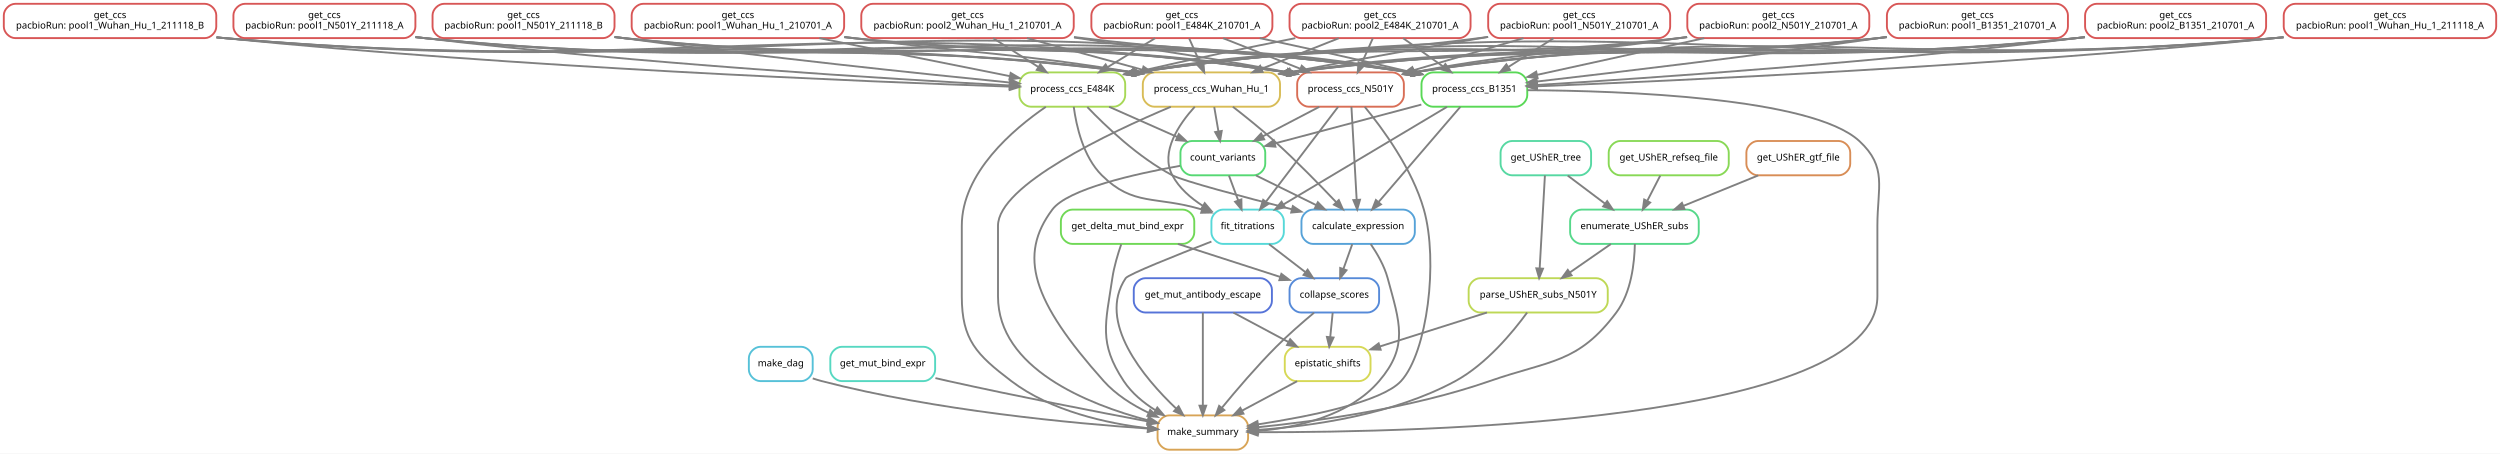
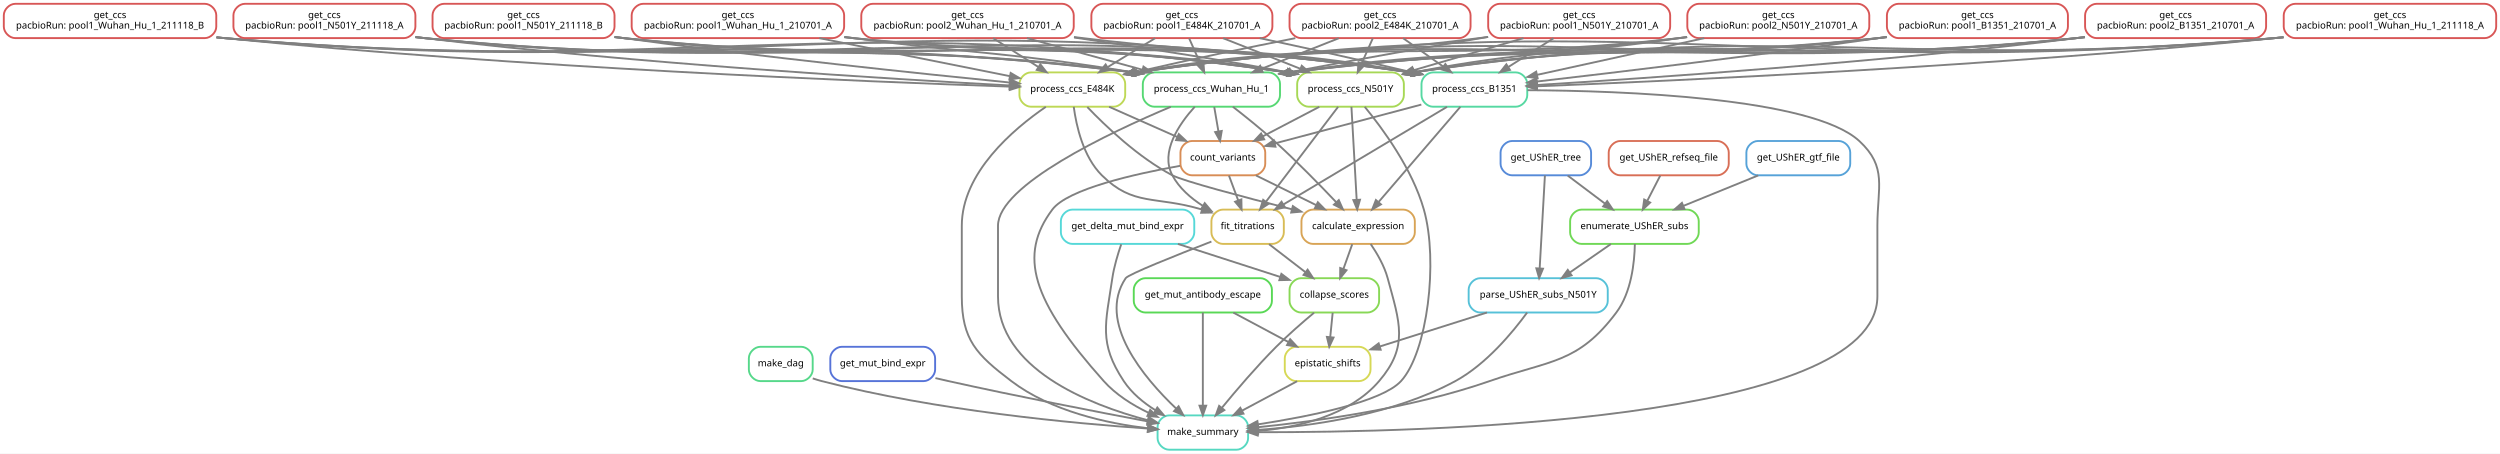
<svg xmlns="http://www.w3.org/2000/svg" width="2624pt" height="476pt" viewBox="0.00 0.00 2624.00 476.00">
  <g id="graph0" class="graph" transform="scale(1 1) rotate(0) translate(4 472)">
    <polygon fill="white" stroke="transparent" points="-4,4 -4,-472 2620,-472 2620,4 -4,4" />
    <g id="node1" class="node">
-       <path fill="none" stroke="#d8a456" stroke-width="2" d="M1294,-36C1294,-36 1223,-36 1223,-36 1217,-36 1211,-30 1211,-24 1211,-24 1211,-12 1211,-12 1211,-6 1217,0 1223,0 1223,0 1294,0 1294,0 1300,0 1306,-6 1306,-12 1306,-12 1306,-24 1306,-24 1306,-30 1300,-36 1294,-36" />
+       <path fill="none" stroke="#56d8c1" stroke-width="2" d="M1294,-36C1294,-36 1223,-36 1223,-36 1217,-36 1211,-30 1211,-24 1211,-24 1211,-12 1211,-12 1211,-6 1217,0 1223,0 1223,0 1294,0 1294,0 1300,0 1306,-6 1306,-12 1306,-12 1306,-24 1306,-24 1306,-30 1300,-36 1294,-36" />
      <text text-anchor="middle" x="1258.5" y="-15.5" font-family="sans" font-size="10.00">make_summary</text>
    </g>
    <g id="node2" class="node">
-       <path fill="none" stroke="#56c1d8" stroke-width="2" d="M837,-108C837,-108 794,-108 794,-108 788,-108 782,-102 782,-96 782,-96 782,-84 782,-84 782,-78 788,-72 794,-72 794,-72 837,-72 837,-72 843,-72 849,-78 849,-84 849,-84 849,-96 849,-96 849,-102 843,-108 837,-108" />
+       <path fill="none" stroke="#56d88a" stroke-width="2" d="M837,-108C837,-108 794,-108 794,-108 788,-108 782,-102 782,-96 782,-96 782,-84 782,-84 782,-78 788,-72 794,-72 794,-72 837,-72 837,-72 843,-72 849,-78 849,-84 849,-84 849,-96 849,-96 849,-102 843,-108 837,-108" />
      <text text-anchor="middle" x="815.5" y="-87.5" font-family="sans" font-size="10.00">make_dag</text>
    </g>
    <g id="edge1" class="edge">
      <path fill="none" stroke="grey" stroke-width="2" d="M849.04,-74.84C852.21,-73.78 855.39,-72.81 858.5,-72 977.89,-40.99 1122.3,-27.56 1200.81,-22.2" />
      <polygon fill="grey" stroke="grey" stroke-width="2" points="1201.23,-25.68 1210.98,-21.53 1200.77,-18.7 1201.23,-25.68" />
    </g>
    <g id="node3" class="node">
-       <path fill="none" stroke="#56d8c1" stroke-width="2" d="M965.5,-108C965.5,-108 879.5,-108 879.5,-108 873.5,-108 867.5,-102 867.5,-96 867.5,-96 867.5,-84 867.5,-84 867.5,-78 873.5,-72 879.5,-72 879.5,-72 965.5,-72 965.5,-72 971.5,-72 977.5,-78 977.5,-84 977.5,-84 977.5,-96 977.5,-96 977.5,-102 971.5,-108 965.5,-108" />
+       <path fill="none" stroke="#5673d8" stroke-width="2" d="M965.5,-108C965.5,-108 879.5,-108 879.5,-108 873.5,-108 867.5,-102 867.5,-96 867.5,-96 867.5,-84 867.5,-84 867.5,-78 873.5,-72 879.5,-72 879.5,-72 965.5,-72 965.5,-72 971.5,-72 977.5,-78 977.5,-84 977.5,-84 977.5,-96 977.5,-96 977.5,-102 971.5,-108 965.5,-108" />
      <text text-anchor="middle" x="922.5" y="-87.5" font-family="sans" font-size="10.00">get_mut_bind_expr</text>
    </g>
    <g id="edge2" class="edge">
      <path fill="none" stroke="grey" stroke-width="2" d="M977.81,-75.14C982.43,-74.05 987.04,-72.99 991.5,-72 1063.23,-56.05 1146.31,-39.93 1200.51,-29.72" />
      <polygon fill="grey" stroke="grey" stroke-width="2" points="1201.43,-33.11 1210.61,-27.82 1200.14,-26.23 1201.43,-33.11" />
    </g>
    <g id="node4" class="node">
-       <path fill="none" stroke="#70d856" stroke-width="2" d="M1237.5,-252C1237.5,-252 1121.5,-252 1121.5,-252 1115.5,-252 1109.5,-246 1109.5,-240 1109.5,-240 1109.5,-228 1109.5,-228 1109.5,-222 1115.5,-216 1121.5,-216 1121.5,-216 1237.5,-216 1237.5,-216 1243.5,-216 1249.5,-222 1249.5,-228 1249.5,-228 1249.5,-240 1249.5,-240 1249.5,-246 1243.5,-252 1237.5,-252" />
+       <path fill="none" stroke="#56d8d8" stroke-width="2" d="M1237.5,-252C1237.5,-252 1121.5,-252 1121.5,-252 1115.5,-252 1109.5,-246 1109.5,-240 1109.5,-240 1109.5,-228 1109.5,-228 1109.5,-222 1115.5,-216 1121.5,-216 1121.5,-216 1237.5,-216 1237.5,-216 1243.5,-216 1249.5,-222 1249.5,-228 1249.5,-228 1249.5,-240 1249.5,-240 1249.5,-246 1243.5,-252 1237.5,-252" />
      <text text-anchor="middle" x="1179.5" y="-231.5" font-family="sans" font-size="10.00">get_delta_mut_bind_expr</text>
    </g>
    <g id="edge3" class="edge">
      <path fill="none" stroke="grey" stroke-width="2" d="M1172.85,-215.63C1169.3,-205.42 1165.3,-192.17 1163.5,-180 1156.45,-132.22 1148.88,-112.3 1175.5,-72 1183.77,-59.48 1196.12,-49.32 1208.79,-41.37" />
      <polygon fill="grey" stroke="grey" stroke-width="2" points="1210.71,-44.3 1217.56,-36.21 1207.16,-38.26 1210.71,-44.3" />
    </g>
    <g id="node25" class="node">
-       <path fill="none" stroke="#568ad8" stroke-width="2" d="M1431.5,-180C1431.5,-180 1361.5,-180 1361.5,-180 1355.5,-180 1349.5,-174 1349.5,-168 1349.5,-168 1349.5,-156 1349.5,-156 1349.5,-150 1355.5,-144 1361.5,-144 1361.5,-144 1431.5,-144 1431.5,-144 1437.5,-144 1443.5,-150 1443.5,-156 1443.5,-156 1443.5,-168 1443.5,-168 1443.5,-174 1437.5,-180 1431.5,-180" />
+       <path fill="none" stroke="#88d856" stroke-width="2" d="M1431.5,-180C1431.5,-180 1361.5,-180 1361.5,-180 1355.5,-180 1349.5,-174 1349.5,-168 1349.5,-168 1349.5,-156 1349.5,-156 1349.5,-150 1355.5,-144 1361.5,-144 1361.5,-144 1431.5,-144 1431.5,-144 1437.5,-144 1443.5,-150 1443.5,-156 1443.5,-156 1443.5,-168 1443.5,-168 1443.5,-174 1437.5,-180 1431.5,-180" />
      <text text-anchor="middle" x="1396.5" y="-159.5" font-family="sans" font-size="10.00">collapse_scores</text>
    </g>
    <g id="edge80" class="edge">
      <path fill="none" stroke="grey" stroke-width="2" d="M1232.31,-215.97C1264.85,-205.47 1306.56,-192.01 1339.8,-181.29" />
      <polygon fill="grey" stroke="grey" stroke-width="2" points="1340.94,-184.6 1349.38,-178.2 1338.79,-177.94 1340.94,-184.6" />
    </g>
    <g id="node5" class="node">
-       <path fill="none" stroke="#5673d8" stroke-width="2" d="M1319,-180C1319,-180 1198,-180 1198,-180 1192,-180 1186,-174 1186,-168 1186,-168 1186,-156 1186,-156 1186,-150 1192,-144 1198,-144 1198,-144 1319,-144 1319,-144 1325,-144 1331,-150 1331,-156 1331,-156 1331,-168 1331,-168 1331,-174 1325,-180 1319,-180" />
+       <path fill="none" stroke="#59d856" stroke-width="2" d="M1319,-180C1319,-180 1198,-180 1198,-180 1192,-180 1186,-174 1186,-168 1186,-168 1186,-156 1186,-156 1186,-150 1192,-144 1198,-144 1198,-144 1319,-144 1319,-144 1325,-144 1331,-150 1331,-156 1331,-156 1331,-168 1331,-168 1331,-174 1325,-180 1319,-180" />
      <text text-anchor="middle" x="1258.5" y="-159.5" font-family="sans" font-size="10.00">get_mut_antibody_escape</text>
    </g>
    <g id="edge4" class="edge">
      <path fill="none" stroke="grey" stroke-width="2" d="M1258.5,-143.87C1258.5,-119.67 1258.5,-75.21 1258.5,-46.39" />
      <polygon fill="grey" stroke="grey" stroke-width="2" points="1262,-46.19 1258.5,-36.19 1255,-46.19 1262,-46.19" />
    </g>
    <g id="node31" class="node">
      <path fill="none" stroke="#d6d856" stroke-width="2" d="M1422.5,-108C1422.5,-108 1356.5,-108 1356.5,-108 1350.5,-108 1344.5,-102 1344.5,-96 1344.5,-96 1344.5,-84 1344.5,-84 1344.5,-78 1350.5,-72 1356.5,-72 1356.5,-72 1422.5,-72 1422.5,-72 1428.5,-72 1434.5,-78 1434.5,-84 1434.5,-84 1434.5,-96 1434.5,-96 1434.5,-102 1428.5,-108 1422.5,-108" />
      <text text-anchor="middle" x="1389.5" y="-87.5" font-family="sans" font-size="10.00">epistatic_shifts</text>
    </g>
    <g id="edge87" class="edge">
      <path fill="none" stroke="grey" stroke-width="2" d="M1290.55,-143.88C1307.99,-134.55 1329.77,-122.92 1348.44,-112.94" />
      <polygon fill="grey" stroke="grey" stroke-width="2" points="1350.16,-115.99 1357.33,-108.19 1346.86,-109.82 1350.16,-115.99" />
    </g>
    <g id="node6" class="node">
-       <path fill="none" stroke="#d8bc56" stroke-width="2" d="M1327.5,-396C1327.5,-396 1207.5,-396 1207.5,-396 1201.5,-396 1195.5,-390 1195.5,-384 1195.5,-384 1195.5,-372 1195.5,-372 1195.5,-366 1201.5,-360 1207.5,-360 1207.5,-360 1327.5,-360 1327.5,-360 1333.5,-360 1339.5,-366 1339.5,-372 1339.5,-372 1339.5,-384 1339.5,-384 1339.5,-390 1333.5,-396 1327.5,-396" />
+       <path fill="none" stroke="#56d873" stroke-width="2" d="M1327.5,-396C1327.5,-396 1207.5,-396 1207.5,-396 1201.5,-396 1195.5,-390 1195.5,-384 1195.5,-384 1195.5,-372 1195.5,-372 1195.5,-366 1201.5,-360 1207.5,-360 1207.5,-360 1327.5,-360 1327.5,-360 1333.5,-360 1339.5,-366 1339.5,-372 1339.5,-372 1339.5,-384 1339.5,-384 1339.5,-390 1333.5,-396 1327.5,-396" />
      <text text-anchor="middle" x="1267.5" y="-375.5" font-family="sans" font-size="10.00">process_ccs_Wuhan_Hu_1</text>
    </g>
    <g id="edge5" class="edge">
      <path fill="none" stroke="grey" stroke-width="2" d="M1224.84,-359.9C1159.85,-332.48 1043.5,-277.48 1043.5,-235 1043.5,-235 1043.5,-235 1043.5,-161 1043.5,-85.42 1137.16,-47.75 1200.84,-30.87" />
      <polygon fill="grey" stroke="grey" stroke-width="2" points="1201.96,-34.2 1210.78,-28.34 1200.23,-27.42 1201.96,-34.2" />
    </g>
    <g id="node22" class="node">
-       <path fill="none" stroke="#56d873" stroke-width="2" d="M1312,-324C1312,-324 1247,-324 1247,-324 1241,-324 1235,-318 1235,-312 1235,-312 1235,-300 1235,-300 1235,-294 1241,-288 1247,-288 1247,-288 1312,-288 1312,-288 1318,-288 1324,-294 1324,-300 1324,-300 1324,-312 1324,-312 1324,-318 1318,-324 1312,-324" />
+       <path fill="none" stroke="#d88d56" stroke-width="2" d="M1312,-324C1312,-324 1247,-324 1247,-324 1241,-324 1235,-318 1235,-312 1235,-312 1235,-300 1235,-300 1235,-294 1241,-288 1247,-288 1247,-288 1312,-288 1312,-288 1318,-288 1324,-294 1324,-300 1324,-300 1324,-312 1324,-312 1324,-318 1318,-324 1312,-324" />
      <text text-anchor="middle" x="1279.5" y="-303.5" font-family="sans" font-size="10.00">count_variants</text>
    </g>
    <g id="edge64" class="edge">
      <path fill="none" stroke="grey" stroke-width="2" d="M1270.47,-359.7C1271.79,-351.98 1273.38,-342.71 1274.85,-334.11" />
      <polygon fill="grey" stroke="grey" stroke-width="2" points="1278.33,-334.55 1276.57,-324.1 1271.43,-333.37 1278.33,-334.55" />
    </g>
    <g id="node23" class="node">
-       <path fill="none" stroke="#56d8d8" stroke-width="2" d="M1331.5,-252C1331.5,-252 1279.5,-252 1279.5,-252 1273.5,-252 1267.5,-246 1267.5,-240 1267.5,-240 1267.5,-228 1267.5,-228 1267.5,-222 1273.5,-216 1279.5,-216 1279.5,-216 1331.5,-216 1331.5,-216 1337.5,-216 1343.5,-222 1343.5,-228 1343.5,-228 1343.5,-240 1343.5,-240 1343.5,-246 1337.5,-252 1331.5,-252" />
+       <path fill="none" stroke="#d8bc56" stroke-width="2" d="M1331.5,-252C1331.5,-252 1279.5,-252 1279.5,-252 1273.5,-252 1267.5,-246 1267.5,-240 1267.5,-240 1267.5,-228 1267.5,-228 1267.5,-222 1273.5,-216 1279.5,-216 1279.5,-216 1331.5,-216 1331.5,-216 1337.5,-216 1343.5,-222 1343.5,-228 1343.5,-228 1343.5,-240 1343.5,-240 1343.5,-246 1337.5,-252 1331.5,-252" />
      <text text-anchor="middle" x="1305.5" y="-231.5" font-family="sans" font-size="10.00">fit_titrations</text>
    </g>
    <g id="edge68" class="edge">
      <path fill="none" stroke="grey" stroke-width="2" d="M1250.03,-359.98C1233.64,-341.86 1213.45,-312.47 1226.5,-288 1233.64,-274.62 1245.81,-264.02 1258.5,-255.93" />
      <polygon fill="grey" stroke="grey" stroke-width="2" points="1260.48,-258.82 1267.31,-250.72 1256.92,-252.8 1260.48,-258.82" />
    </g>
    <g id="node24" class="node">
-       <path fill="none" stroke="#56a2d8" stroke-width="2" d="M1469,-252C1469,-252 1374,-252 1374,-252 1368,-252 1362,-246 1362,-240 1362,-240 1362,-228 1362,-228 1362,-222 1368,-216 1374,-216 1374,-216 1469,-216 1469,-216 1475,-216 1481,-222 1481,-228 1481,-228 1481,-240 1481,-240 1481,-246 1475,-252 1469,-252" />
+       <path fill="none" stroke="#d8a456" stroke-width="2" d="M1469,-252C1469,-252 1374,-252 1374,-252 1368,-252 1362,-246 1362,-240 1362,-240 1362,-228 1362,-228 1362,-222 1368,-216 1374,-216 1374,-216 1469,-216 1469,-216 1475,-216 1481,-222 1481,-228 1481,-228 1481,-240 1481,-240 1481,-246 1475,-252 1469,-252" />
      <text text-anchor="middle" x="1421.5" y="-231.5" font-family="sans" font-size="10.00">calculate_expression</text>
    </g>
    <g id="edge73" class="edge">
      <path fill="none" stroke="grey" stroke-width="2" d="M1290.02,-359.95C1303.03,-349.85 1319.53,-336.6 1333.5,-324 1356.51,-303.24 1381.2,-277.99 1398.55,-259.69" />
      <polygon fill="grey" stroke="grey" stroke-width="2" points="1401.2,-261.99 1405.51,-252.31 1396.1,-257.19 1401.2,-261.99" />
    </g>
    <g id="node7" class="node">
      <path fill="none" stroke="#d85656" stroke-width="2" d="M870,-468C870,-468 671,-468 671,-468 665,-468 659,-462 659,-456 659,-456 659,-444 659,-444 659,-438 665,-432 671,-432 671,-432 870,-432 870,-432 876,-432 882,-438 882,-444 882,-444 882,-456 882,-456 882,-462 876,-468 870,-468" />
      <text text-anchor="middle" x="770.5" y="-453" font-family="sans" font-size="10.00">get_ccs</text>
      <text text-anchor="middle" x="770.5" y="-442" font-family="sans" font-size="10.00">pacbioRun: pool1_Wuhan_Hu_1_210701_A</text>
    </g>
    <g id="edge16" class="edge">
      <path fill="none" stroke="grey" stroke-width="2" d="M882.24,-433.23C885.36,-432.81 888.45,-432.4 891.5,-432 1019.26,-415.23 1054.49,-417.46 1185.14,-396.15" />
      <polygon fill="grey" stroke="grey" stroke-width="2" points="1185.84,-399.59 1195.13,-394.51 1184.7,-392.68 1185.84,-399.59" />
    </g>
    <g id="node19" class="node">
-       <path fill="none" stroke="#a7d856" stroke-width="2" d="M1165,-396C1165,-396 1078,-396 1078,-396 1072,-396 1066,-390 1066,-384 1066,-384 1066,-372 1066,-372 1066,-366 1072,-360 1078,-360 1078,-360 1165,-360 1165,-360 1171,-360 1177,-366 1177,-372 1177,-372 1177,-384 1177,-384 1177,-390 1171,-396 1165,-396" />
+       <path fill="none" stroke="#bed856" stroke-width="2" d="M1165,-396C1165,-396 1078,-396 1078,-396 1072,-396 1066,-390 1066,-384 1066,-384 1066,-372 1066,-372 1066,-366 1072,-360 1078,-360 1078,-360 1165,-360 1165,-360 1171,-360 1177,-366 1177,-372 1177,-372 1177,-384 1177,-384 1177,-390 1171,-396 1165,-396" />
      <text text-anchor="middle" x="1121.5" y="-375.5" font-family="sans" font-size="10.00">process_ccs_E484K</text>
    </g>
    <g id="edge28" class="edge">
      <path fill="none" stroke="grey" stroke-width="2" d="M855.92,-431.97C917.56,-419.67 999.54,-403.32 1056.03,-392.06" />
      <polygon fill="grey" stroke="grey" stroke-width="2" points="1056.8,-395.47 1065.92,-390.08 1055.43,-388.61 1056.8,-395.47" />
    </g>
    <g id="node20" class="node">
-       <path fill="none" stroke="#d86e56" stroke-width="2" d="M1457.5,-396C1457.5,-396 1369.5,-396 1369.5,-396 1363.5,-396 1357.5,-390 1357.5,-384 1357.5,-384 1357.5,-372 1357.5,-372 1357.5,-366 1363.5,-360 1369.5,-360 1369.5,-360 1457.5,-360 1457.5,-360 1463.5,-360 1469.5,-366 1469.5,-372 1469.5,-372 1469.5,-384 1469.5,-384 1469.5,-390 1463.5,-396 1457.5,-396" />
+       <path fill="none" stroke="#a7d856" stroke-width="2" d="M1457.5,-396C1457.5,-396 1369.5,-396 1369.5,-396 1363.5,-396 1357.5,-390 1357.5,-384 1357.5,-384 1357.5,-372 1357.5,-372 1357.5,-366 1363.5,-360 1369.5,-360 1369.5,-360 1457.5,-360 1457.5,-360 1463.5,-360 1469.5,-366 1469.5,-372 1469.5,-372 1469.5,-384 1469.5,-384 1469.5,-390 1463.5,-396 1457.5,-396" />
      <text text-anchor="middle" x="1413.5" y="-375.5" font-family="sans" font-size="10.00">process_ccs_N501Y</text>
    </g>
    <g id="edge40" class="edge">
      <path fill="none" stroke="grey" stroke-width="2" d="M882.22,-433.05C885.34,-432.69 888.44,-432.33 891.5,-432 1090.77,-410.17 1145.84,-429.27 1347.25,-396.04" />
      <polygon fill="grey" stroke="grey" stroke-width="2" points="1347.98,-399.46 1357.26,-394.36 1346.82,-392.56 1347.98,-399.46" />
    </g>
    <g id="node21" class="node">
-       <path fill="none" stroke="#59d856" stroke-width="2" d="M1587,-396C1587,-396 1500,-396 1500,-396 1494,-396 1488,-390 1488,-384 1488,-384 1488,-372 1488,-372 1488,-366 1494,-360 1500,-360 1500,-360 1587,-360 1587,-360 1593,-360 1599,-366 1599,-372 1599,-372 1599,-384 1599,-384 1599,-390 1593,-396 1587,-396" />
+       <path fill="none" stroke="#56d8a2" stroke-width="2" d="M1587,-396C1587,-396 1500,-396 1500,-396 1494,-396 1488,-390 1488,-384 1488,-384 1488,-372 1488,-372 1488,-366 1494,-360 1500,-360 1500,-360 1587,-360 1587,-360 1593,-360 1599,-366 1599,-372 1599,-372 1599,-384 1599,-384 1599,-390 1593,-396 1587,-396" />
      <text text-anchor="middle" x="1543.5" y="-375.5" font-family="sans" font-size="10.00">process_ccs_B1351</text>
    </g>
    <g id="edge52" class="edge">
      <path fill="none" stroke="grey" stroke-width="2" d="M882.21,-432.98C885.34,-432.64 888.44,-432.31 891.5,-432 1148.26,-406.13 1218.62,-436.47 1477.89,-395.88" />
      <polygon fill="grey" stroke="grey" stroke-width="2" points="1478.65,-399.3 1487.98,-394.28 1477.56,-392.39 1478.65,-399.3" />
    </g>
    <g id="node8" class="node">
      <path fill="none" stroke="#d85656" stroke-width="2" d="M1111,-468C1111,-468 912,-468 912,-468 906,-468 900,-462 900,-456 900,-456 900,-444 900,-444 900,-438 906,-432 912,-432 912,-432 1111,-432 1111,-432 1117,-432 1123,-438 1123,-444 1123,-444 1123,-456 1123,-456 1123,-462 1117,-468 1111,-468" />
      <text text-anchor="middle" x="1011.5" y="-453" font-family="sans" font-size="10.00">get_ccs</text>
      <text text-anchor="middle" x="1011.5" y="-442" font-family="sans" font-size="10.00">pacbioRun: pool2_Wuhan_Hu_1_210701_A</text>
    </g>
    <g id="edge17" class="edge">
      <path fill="none" stroke="grey" stroke-width="2" d="M1073.8,-431.97C1110.34,-421.97 1156.69,-409.3 1194.89,-398.85" />
      <polygon fill="grey" stroke="grey" stroke-width="2" points="1196.2,-402.12 1204.92,-396.11 1194.35,-395.37 1196.2,-402.12" />
    </g>
    <g id="edge29" class="edge">
      <path fill="none" stroke="grey" stroke-width="2" d="M1038.41,-431.88C1052.66,-422.81 1070.35,-411.55 1085.74,-401.76" />
      <polygon fill="grey" stroke="grey" stroke-width="2" points="1087.93,-404.51 1094.49,-396.19 1084.17,-398.61 1087.93,-404.51" />
    </g>
    <g id="edge41" class="edge">
      <path fill="none" stroke="grey" stroke-width="2" d="M1123.34,-432.64C1199.23,-421.32 1293.84,-406.72 1347.12,-396.15" />
      <polygon fill="grey" stroke="grey" stroke-width="2" points="1348.11,-399.52 1357.21,-394.09 1346.71,-392.66 1348.11,-399.52" />
    </g>
    <g id="edge53" class="edge">
      <path fill="none" stroke="grey" stroke-width="2" d="M1123.23,-433.15C1126.35,-432.76 1129.45,-432.37 1132.5,-432 1282.67,-413.64 1324.59,-423.21 1477.71,-395.97" />
      <polygon fill="grey" stroke="grey" stroke-width="2" points="1478.73,-399.34 1487.96,-394.12 1477.49,-392.45 1478.73,-399.34" />
    </g>
    <g id="node9" class="node">
      <path fill="none" stroke="#d85656" stroke-width="2" d="M1319.5,-468C1319.5,-468 1153.5,-468 1153.5,-468 1147.5,-468 1141.5,-462 1141.5,-456 1141.5,-456 1141.5,-444 1141.5,-444 1141.5,-438 1147.5,-432 1153.5,-432 1153.5,-432 1319.5,-432 1319.5,-432 1325.5,-432 1331.5,-438 1331.5,-444 1331.5,-444 1331.5,-456 1331.5,-456 1331.5,-462 1325.5,-468 1319.5,-468" />
      <text text-anchor="middle" x="1236.5" y="-453" font-family="sans" font-size="10.00">get_ccs</text>
      <text text-anchor="middle" x="1236.5" y="-442" font-family="sans" font-size="10.00">pacbioRun: pool1_E484K_210701_A</text>
    </g>
    <g id="edge18" class="edge">
      <path fill="none" stroke="grey" stroke-width="2" d="M1244.16,-431.7C1247.69,-423.73 1251.96,-414.1 1255.87,-405.26" />
      <polygon fill="grey" stroke="grey" stroke-width="2" points="1259.08,-406.67 1259.93,-396.1 1252.68,-403.83 1259.08,-406.67" />
    </g>
    <g id="edge30" class="edge">
      <path fill="none" stroke="grey" stroke-width="2" d="M1208.37,-431.88C1193.33,-422.72 1174.63,-411.34 1158.44,-401.48" />
      <polygon fill="grey" stroke="grey" stroke-width="2" points="1160.1,-398.4 1149.74,-396.19 1156.46,-404.38 1160.1,-398.4" />
    </g>
    <g id="edge42" class="edge">
      <path fill="none" stroke="grey" stroke-width="2" d="M1279.8,-431.88C1304.21,-422.22 1334.9,-410.09 1360.71,-399.88" />
      <polygon fill="grey" stroke="grey" stroke-width="2" points="1362.33,-403 1370.34,-396.07 1359.76,-396.49 1362.33,-403" />
    </g>
    <g id="edge54" class="edge">
      <path fill="none" stroke="grey" stroke-width="2" d="M1318.18,-431.97C1362.7,-422.48 1418.98,-410.16 1477.99,-396.08" />
      <polygon fill="grey" stroke="grey" stroke-width="2" points="1478.96,-399.44 1487.87,-393.71 1477.33,-392.64 1478.96,-399.44" />
    </g>
    <g id="node10" class="node">
      <path fill="none" stroke="#d85656" stroke-width="2" d="M1527.5,-468C1527.5,-468 1361.5,-468 1361.5,-468 1355.5,-468 1349.5,-462 1349.5,-456 1349.5,-456 1349.5,-444 1349.5,-444 1349.5,-438 1355.5,-432 1361.5,-432 1361.5,-432 1527.5,-432 1527.5,-432 1533.5,-432 1539.5,-438 1539.5,-444 1539.5,-444 1539.5,-456 1539.5,-456 1539.5,-462 1533.5,-468 1527.5,-468" />
      <text text-anchor="middle" x="1444.5" y="-453" font-family="sans" font-size="10.00">get_ccs</text>
      <text text-anchor="middle" x="1444.5" y="-442" font-family="sans" font-size="10.00">pacbioRun: pool2_E484K_210701_A</text>
    </g>
    <g id="edge19" class="edge">
      <path fill="none" stroke="grey" stroke-width="2" d="M1401.2,-431.88C1376.79,-422.22 1346.1,-410.09 1320.29,-399.88" />
      <polygon fill="grey" stroke="grey" stroke-width="2" points="1321.24,-396.49 1310.66,-396.07 1318.67,-403 1321.24,-396.49" />
    </g>
    <g id="edge31" class="edge">
      <path fill="none" stroke="grey" stroke-width="2" d="M1355.59,-431.95C1308.27,-422.58 1248.89,-410.38 1187.06,-396.07" />
      <polygon fill="grey" stroke="grey" stroke-width="2" points="1187.65,-392.61 1177.12,-393.75 1186.07,-399.43 1187.65,-392.61" />
    </g>
    <g id="edge43" class="edge">
      <path fill="none" stroke="grey" stroke-width="2" d="M1436.84,-431.7C1433.31,-423.73 1429.04,-414.1 1425.13,-405.26" />
      <polygon fill="grey" stroke="grey" stroke-width="2" points="1428.32,-403.83 1421.07,-396.1 1421.92,-406.67 1428.32,-403.83" />
    </g>
    <g id="edge55" class="edge">
      <path fill="none" stroke="grey" stroke-width="2" d="M1468.72,-431.88C1481.42,-422.89 1497.16,-411.76 1510.92,-402.03" />
      <polygon fill="grey" stroke="grey" stroke-width="2" points="1513.04,-404.82 1519.19,-396.19 1509,-399.11 1513.04,-404.82" />
    </g>
    <g id="node11" class="node">
      <path fill="none" stroke="#d85656" stroke-width="2" d="M1737,-468C1737,-468 1570,-468 1570,-468 1564,-468 1558,-462 1558,-456 1558,-456 1558,-444 1558,-444 1558,-438 1564,-432 1570,-432 1570,-432 1737,-432 1737,-432 1743,-432 1749,-438 1749,-444 1749,-444 1749,-456 1749,-456 1749,-462 1743,-468 1737,-468" />
      <text text-anchor="middle" x="1653.5" y="-453" font-family="sans" font-size="10.00">get_ccs</text>
      <text text-anchor="middle" x="1653.5" y="-442" font-family="sans" font-size="10.00">pacbioRun: pool1_N501Y_210701_A</text>
    </g>
    <g id="edge20" class="edge">
      <path fill="none" stroke="grey" stroke-width="2" d="M1557.87,-433.26C1500.27,-423.57 1425.21,-410.58 1350.02,-396.26" />
      <polygon fill="grey" stroke="grey" stroke-width="2" points="1350.38,-392.77 1339.9,-394.33 1349.06,-399.64 1350.38,-392.77" />
    </g>
    <g id="edge32" class="edge">
      <path fill="none" stroke="grey" stroke-width="2" d="M1557.97,-433.28C1554.78,-432.83 1551.61,-432.41 1548.5,-432 1391.47,-411.5 1347.44,-424 1187.26,-395.95" />
      <polygon fill="grey" stroke="grey" stroke-width="2" points="1187.5,-392.44 1177.04,-394.14 1186.28,-399.33 1187.5,-392.44" />
    </g>
    <g id="edge44" class="edge">
      <path fill="none" stroke="grey" stroke-width="2" d="M1595.1,-431.97C1560.22,-421.79 1515.82,-408.84 1479.65,-398.29" />
      <polygon fill="grey" stroke="grey" stroke-width="2" points="1480.26,-394.83 1469.68,-395.39 1478.3,-401.55 1480.26,-394.83" />
    </g>
    <g id="edge56" class="edge">
      <path fill="none" stroke="grey" stroke-width="2" d="M1626.59,-431.88C1612.34,-422.81 1594.65,-411.55 1579.26,-401.76" />
      <polygon fill="grey" stroke="grey" stroke-width="2" points="1580.83,-398.61 1570.51,-396.19 1577.07,-404.51 1580.83,-398.61" />
    </g>
    <g id="node12" class="node">
      <path fill="none" stroke="#d85656" stroke-width="2" d="M1946,-468C1946,-468 1779,-468 1779,-468 1773,-468 1767,-462 1767,-456 1767,-456 1767,-444 1767,-444 1767,-438 1773,-432 1779,-432 1779,-432 1946,-432 1946,-432 1952,-432 1958,-438 1958,-444 1958,-444 1958,-456 1958,-456 1958,-462 1952,-468 1946,-468" />
      <text text-anchor="middle" x="1862.5" y="-453" font-family="sans" font-size="10.00">get_ccs</text>
      <text text-anchor="middle" x="1862.5" y="-442" font-family="sans" font-size="10.00">pacbioRun: pool2_N501Y_210701_A</text>
    </g>
    <g id="edge21" class="edge">
      <path fill="none" stroke="grey" stroke-width="2" d="M1766.77,-433.08C1763.98,-432.7 1761.22,-432.34 1758.5,-432 1580.28,-409.64 1531.21,-422.35 1349.99,-396.12" />
      <polygon fill="grey" stroke="grey" stroke-width="2" points="1350.25,-392.62 1339.85,-394.63 1349.23,-399.55 1350.25,-392.62" />
    </g>
    <g id="edge33" class="edge">
      <path fill="none" stroke="grey" stroke-width="2" d="M1766.78,-432.99C1763.99,-432.64 1761.23,-432.31 1758.5,-432 1508.72,-403.8 1439.81,-435.55 1187.24,-395.9" />
      <polygon fill="grey" stroke="grey" stroke-width="2" points="1187.44,-392.39 1177.02,-394.27 1186.34,-399.3 1187.44,-392.39" />
    </g>
    <g id="edge45" class="edge">
      <path fill="none" stroke="grey" stroke-width="2" d="M1766.75,-433.22C1763.97,-432.81 1761.22,-432.4 1758.5,-432 1634.79,-413.91 1602.27,-419.64 1479.5,-396 1479.4,-395.98 1479.3,-395.96 1479.19,-395.94" />
      <polygon fill="grey" stroke="grey" stroke-width="2" points="1480.06,-392.55 1469.56,-393.94 1478.64,-399.4 1480.06,-392.55" />
    </g>
    <g id="edge57" class="edge">
      <path fill="none" stroke="grey" stroke-width="2" d="M1784.87,-431.97C1731.1,-420.17 1660.3,-404.63 1609.3,-393.44" />
      <polygon fill="grey" stroke="grey" stroke-width="2" points="1609.89,-389.99 1599.37,-391.26 1608.39,-396.82 1609.89,-389.99" />
    </g>
    <g id="node13" class="node">
      <path fill="none" stroke="#d85656" stroke-width="2" d="M2154.5,-468C2154.5,-468 1988.5,-468 1988.5,-468 1982.5,-468 1976.5,-462 1976.5,-456 1976.5,-456 1976.5,-444 1976.5,-444 1976.5,-438 1982.5,-432 1988.5,-432 1988.5,-432 2154.5,-432 2154.5,-432 2160.5,-432 2166.5,-438 2166.5,-444 2166.5,-444 2166.5,-456 2166.5,-456 2166.5,-462 2160.5,-468 2154.5,-468" />
      <text text-anchor="middle" x="2071.5" y="-453" font-family="sans" font-size="10.00">get_ccs</text>
      <text text-anchor="middle" x="2071.5" y="-442" font-family="sans" font-size="10.00">pacbioRun: pool1_B1351_210701_A</text>
    </g>
    <g id="edge22" class="edge">
      <path fill="none" stroke="grey" stroke-width="2" d="M1976.34,-433.04C1973.36,-432.67 1970.41,-432.32 1967.5,-432 1696.94,-402.1 1623.45,-431.66 1350.06,-396.09" />
      <polygon fill="grey" stroke="grey" stroke-width="2" points="1350.2,-392.57 1339.83,-394.74 1349.29,-399.51 1350.2,-392.57" />
    </g>
    <g id="edge34" class="edge">
      <path fill="none" stroke="grey" stroke-width="2" d="M1976.34,-432.99C1973.37,-432.64 1970.41,-432.3 1967.5,-432 1625.19,-396.26 1531.8,-447.26 1187.02,-395.85" />
      <polygon fill="grey" stroke="grey" stroke-width="2" points="1187.42,-392.37 1177.01,-394.34 1186.37,-399.29 1187.42,-392.37" />
    </g>
    <g id="edge46" class="edge">
      <path fill="none" stroke="grey" stroke-width="2" d="M1976.33,-433.1C1973.36,-432.71 1970.41,-432.34 1967.5,-432 1751.53,-406.43 1694.1,-431.26 1479.5,-396 1479.4,-395.98 1479.3,-395.97 1479.19,-395.95" />
      <polygon fill="grey" stroke="grey" stroke-width="2" points="1480,-392.54 1469.52,-394.16 1478.72,-399.42 1480,-392.54" />
    </g>
    <g id="edge58" class="edge">
      <path fill="none" stroke="grey" stroke-width="2" d="M1976.31,-433.29C1973.34,-432.85 1970.4,-432.42 1967.5,-432 1840.98,-413.76 1692.68,-396.06 1609.25,-386.44" />
      <polygon fill="grey" stroke="grey" stroke-width="2" points="1609.49,-382.94 1599.15,-385.28 1608.69,-389.9 1609.49,-382.94" />
    </g>
    <g id="node14" class="node">
      <path fill="none" stroke="#d85656" stroke-width="2" d="M2362.5,-468C2362.5,-468 2196.5,-468 2196.5,-468 2190.5,-468 2184.5,-462 2184.5,-456 2184.5,-456 2184.5,-444 2184.5,-444 2184.5,-438 2190.5,-432 2196.5,-432 2196.5,-432 2362.5,-432 2362.5,-432 2368.5,-432 2374.5,-438 2374.5,-444 2374.5,-444 2374.5,-456 2374.5,-456 2374.5,-462 2368.5,-468 2362.5,-468" />
      <text text-anchor="middle" x="2279.5" y="-453" font-family="sans" font-size="10.00">get_ccs</text>
      <text text-anchor="middle" x="2279.5" y="-442" font-family="sans" font-size="10.00">pacbioRun: pool2_B1351_210701_A</text>
    </g>
    <g id="edge23" class="edge">
      <path fill="none" stroke="grey" stroke-width="2" d="M2184.35,-432.98C2181.37,-432.63 2178.41,-432.3 2175.5,-432 1812.84,-394.6 1715.28,-441.08 1349.88,-396.04" />
      <polygon fill="grey" stroke="grey" stroke-width="2" points="1350.18,-392.55 1339.82,-394.79 1349.31,-399.5 1350.18,-392.55" />
    </g>
    <g id="edge35" class="edge">
      <path fill="none" stroke="grey" stroke-width="2" d="M2184.35,-432.96C2181.37,-432.61 2178.41,-432.29 2175.5,-432 1741.13,-388.77 1623.44,-458.95 1187.04,-395.84" />
      <polygon fill="grey" stroke="grey" stroke-width="2" points="1187.4,-392.36 1177,-394.37 1186.39,-399.28 1187.4,-392.36" />
    </g>
    <g id="edge47" class="edge">
      <path fill="none" stroke="grey" stroke-width="2" d="M2184.34,-433.01C2181.36,-432.65 2178.41,-432.31 2175.5,-432 1867.52,-398.97 1785.68,-442.87 1479.5,-396 1479.4,-395.98 1479.3,-395.97 1479.19,-395.95" />
      <polygon fill="grey" stroke="grey" stroke-width="2" points="1479.97,-392.54 1469.51,-394.24 1478.75,-399.43 1479.97,-392.54" />
    </g>
    <g id="edge59" class="edge">
      <path fill="none" stroke="grey" stroke-width="2" d="M2184.33,-433.14C2181.35,-432.74 2178.41,-432.36 2175.5,-432 1969.45,-406.56 1724.06,-389.84 1609.07,-382.8" />
      <polygon fill="grey" stroke="grey" stroke-width="2" points="1609.22,-379.3 1599.02,-382.19 1608.79,-386.29 1609.22,-379.3" />
    </g>
    <g id="node15" class="node">
      <path fill="none" stroke="#d85656" stroke-width="2" d="M2604,-468C2604,-468 2405,-468 2405,-468 2399,-468 2393,-462 2393,-456 2393,-456 2393,-444 2393,-444 2393,-438 2399,-432 2405,-432 2405,-432 2604,-432 2604,-432 2610,-432 2616,-438 2616,-444 2616,-444 2616,-456 2616,-456 2616,-462 2610,-468 2604,-468" />
      <text text-anchor="middle" x="2504.5" y="-453" font-family="sans" font-size="10.00">get_ccs</text>
      <text text-anchor="middle" x="2504.5" y="-442" font-family="sans" font-size="10.00">pacbioRun: pool1_Wuhan_Hu_1_211118_A</text>
    </g>
    <g id="edge24" class="edge">
      <path fill="none" stroke="grey" stroke-width="2" d="M2392.8,-432.87C2389.67,-432.56 2386.56,-432.27 2383.5,-432 1928.33,-392.22 1807.19,-450.61 1350,-396.05" />
      <polygon fill="grey" stroke="grey" stroke-width="2" points="1350.17,-392.54 1339.82,-394.82 1349.33,-399.49 1350.17,-392.54" />
    </g>
    <g id="edge36" class="edge">
      <path fill="none" stroke="grey" stroke-width="2" d="M2392.8,-432.85C2389.67,-432.55 2386.56,-432.26 2383.5,-432 1856.54,-387.19 1715.1,-470.75 1187.17,-395.85" />
      <polygon fill="grey" stroke="grey" stroke-width="2" points="1187.4,-392.35 1177,-394.4 1186.4,-399.28 1187.4,-392.35" />
    </g>
    <g id="edge48" class="edge">
      <path fill="none" stroke="grey" stroke-width="2" d="M2392.8,-432.89C2389.67,-432.57 2386.56,-432.28 2383.5,-432 1983.02,-395.98 1877.32,-454.48 1479.5,-396 1479.4,-395.98 1479.3,-395.97 1479.19,-395.95" />
      <polygon fill="grey" stroke="grey" stroke-width="2" points="1479.95,-392.53 1469.5,-394.29 1478.77,-399.43 1479.95,-392.53" />
    </g>
    <g id="edge60" class="edge">
      <path fill="none" stroke="grey" stroke-width="2" d="M2392.79,-432.99C2389.66,-432.64 2386.56,-432.31 2383.5,-432 2095.95,-402.77 1751.28,-387.07 1609.42,-381.44" />
      <polygon fill="grey" stroke="grey" stroke-width="2" points="1609.28,-377.93 1599.16,-381.04 1609.01,-384.93 1609.28,-377.93" />
    </g>
    <g id="node16" class="node">
      <path fill="none" stroke="#d85656" stroke-width="2" d="M211,-468C211,-468 12,-468 12,-468 6,-468 0,-462 0,-456 0,-456 0,-444 0,-444 0,-438 6,-432 12,-432 12,-432 211,-432 211,-432 217,-432 223,-438 223,-444 223,-444 223,-456 223,-456 223,-462 217,-468 211,-468" />
      <text text-anchor="middle" x="111.5" y="-453" font-family="sans" font-size="10.00">get_ccs</text>
      <text text-anchor="middle" x="111.5" y="-442" font-family="sans" font-size="10.00">pacbioRun: pool1_Wuhan_Hu_1_211118_B</text>
    </g>
    <g id="edge25" class="edge">
      <path fill="none" stroke="grey" stroke-width="2" d="M223.24,-432.79C226.02,-432.51 228.78,-432.24 231.5,-432 651.25,-394.46 763.18,-446.97 1185.15,-396.03" />
      <polygon fill="grey" stroke="grey" stroke-width="2" points="1185.68,-399.5 1195.18,-394.81 1184.83,-392.55 1185.68,-399.5" />
    </g>
    <g id="edge37" class="edge">
      <path fill="none" stroke="grey" stroke-width="2" d="M223.25,-432.87C226.02,-432.56 228.78,-432.27 231.5,-432 538.89,-401.13 907.94,-386.18 1055.67,-381.09" />
      <polygon fill="grey" stroke="grey" stroke-width="2" points="1056.04,-384.58 1065.92,-380.74 1055.8,-377.58 1056.04,-384.58" />
    </g>
    <g id="edge49" class="edge">
      <path fill="none" stroke="grey" stroke-width="2" d="M223.24,-432.77C226.02,-432.49 228.77,-432.24 231.5,-432 722.96,-389.39 855.14,-466.22 1347.08,-395.99" />
      <polygon fill="grey" stroke="grey" stroke-width="2" points="1347.89,-399.41 1357.29,-394.52 1346.89,-392.49 1347.89,-399.41" />
    </g>
    <g id="edge61" class="edge">
      <path fill="none" stroke="grey" stroke-width="2" d="M223.24,-432.75C226.02,-432.48 228.77,-432.23 231.5,-432 780.59,-385.33 927.86,-473.56 1477.47,-395.92" />
      <polygon fill="grey" stroke="grey" stroke-width="2" points="1478.24,-399.34 1487.64,-394.47 1477.25,-392.41 1478.24,-399.34" />
    </g>
    <g id="node17" class="node">
      <path fill="none" stroke="#d85656" stroke-width="2" d="M420,-468C420,-468 253,-468 253,-468 247,-468 241,-462 241,-456 241,-456 241,-444 241,-444 241,-438 247,-432 253,-432 253,-432 420,-432 420,-432 426,-432 432,-438 432,-444 432,-444 432,-456 432,-456 432,-462 426,-468 420,-468" />
      <text text-anchor="middle" x="336.5" y="-453" font-family="sans" font-size="10.00">get_ccs</text>
      <text text-anchor="middle" x="336.5" y="-442" font-family="sans" font-size="10.00">pacbioRun: pool1_N501Y_211118_A</text>
    </g>
    <g id="edge26" class="edge">
      <path fill="none" stroke="grey" stroke-width="2" d="M432.01,-433.07C435.21,-432.69 438.38,-432.33 441.5,-432 767.81,-397.81 855.9,-437.35 1184.87,-396.08" />
      <polygon fill="grey" stroke="grey" stroke-width="2" points="1185.69,-399.51 1195.17,-394.77 1184.81,-392.56 1185.69,-399.51" />
    </g>
    <g id="edge38" class="edge">
      <path fill="none" stroke="grey" stroke-width="2" d="M432.02,-433.19C435.22,-432.77 438.38,-432.37 441.5,-432 665.99,-405.13 933.88,-388.86 1055.55,-382.32" />
      <polygon fill="grey" stroke="grey" stroke-width="2" points="1056.02,-385.8 1065.82,-381.78 1055.64,-378.81 1056.02,-385.8" />
    </g>
    <g id="edge50" class="edge">
      <path fill="none" stroke="grey" stroke-width="2" d="M432,-433.04C435.2,-432.66 438.38,-432.31 441.5,-432 839.58,-392.02 947.68,-454.34 1347.19,-395.99" />
      <polygon fill="grey" stroke="grey" stroke-width="2" points="1347.9,-399.42 1357.28,-394.5 1346.88,-392.5 1347.9,-399.42" />
    </g>
    <g id="edge62" class="edge">
      <path fill="none" stroke="grey" stroke-width="2" d="M432,-433.01C435.2,-432.65 438.38,-432.31 441.5,-432 897.11,-387.39 1020.39,-461.65 1477.82,-395.86" />
      <polygon fill="grey" stroke="grey" stroke-width="2" points="1478.6,-399.28 1488,-394.38 1477.6,-392.35 1478.6,-399.28" />
    </g>
    <g id="node18" class="node">
      <path fill="none" stroke="#d85656" stroke-width="2" d="M629,-468C629,-468 462,-468 462,-468 456,-468 450,-462 450,-456 450,-456 450,-444 450,-444 450,-438 456,-432 462,-432 462,-432 629,-432 629,-432 635,-432 641,-438 641,-444 641,-444 641,-456 641,-456 641,-462 635,-468 629,-468" />
      <text text-anchor="middle" x="545.5" y="-453" font-family="sans" font-size="10.00">get_ccs</text>
      <text text-anchor="middle" x="545.5" y="-442" font-family="sans" font-size="10.00">pacbioRun: pool1_N501Y_211118_B</text>
    </g>
    <g id="edge27" class="edge">
      <path fill="none" stroke="grey" stroke-width="2" d="M641.02,-433.15C644.21,-432.74 647.38,-432.36 650.5,-432 884.47,-405.26 948.24,-427.96 1185.21,-396.06" />
      <polygon fill="grey" stroke="grey" stroke-width="2" points="1185.73,-399.52 1195.16,-394.7 1184.78,-392.59 1185.73,-399.52" />
    </g>
    <g id="edge39" class="edge">
      <path fill="none" stroke="grey" stroke-width="2" d="M641.04,-433.33C644.23,-432.87 647.39,-432.43 650.5,-432 794.74,-412.22 964.58,-394.46 1055.74,-385.38" />
      <polygon fill="grey" stroke="grey" stroke-width="2" points="1056.32,-388.84 1065.92,-384.37 1055.63,-381.88 1056.32,-388.84" />
    </g>
    <g id="edge51" class="edge">
      <path fill="none" stroke="grey" stroke-width="2" d="M641.01,-433.08C644.21,-432.7 647.38,-432.33 650.5,-432 956.07,-399.48 1039.74,-442.6 1347.18,-396" />
      <polygon fill="grey" stroke="grey" stroke-width="2" points="1347.92,-399.43 1357.28,-394.46 1346.86,-392.51 1347.92,-399.43" />
    </g>
    <g id="edge63" class="edge">
      <path fill="none" stroke="grey" stroke-width="2" d="M641.01,-433.05C644.21,-432.67 647.38,-432.32 650.5,-432 1013.62,-394.84 1112.49,-449.9 1477.93,-395.85" />
      <polygon fill="grey" stroke="grey" stroke-width="2" points="1478.62,-399.29 1487.99,-394.35 1477.58,-392.36 1478.62,-399.29" />
    </g>
    <g id="edge6" class="edge">
      <path fill="none" stroke="grey" stroke-width="2" d="M1093.72,-359.88C1059.4,-336.35 1005.5,-290.55 1005.5,-235 1005.5,-235 1005.5,-235 1005.5,-161 1005.5,-115.19 1021.03,-99.72 1057.5,-72 1098.99,-40.46 1157.64,-27.64 1200.88,-22.45" />
      <polygon fill="grey" stroke="grey" stroke-width="2" points="1201.41,-25.92 1210.97,-21.35 1200.65,-18.96 1201.41,-25.92" />
    </g>
    <g id="edge65" class="edge">
      <path fill="none" stroke="grey" stroke-width="2" d="M1160.15,-359.88C1181.75,-350.31 1208.85,-338.3 1231.77,-328.15" />
      <polygon fill="grey" stroke="grey" stroke-width="2" points="1233.25,-331.32 1240.97,-324.07 1230.41,-324.92 1233.25,-331.32" />
    </g>
    <g id="edge69" class="edge">
      <path fill="none" stroke="grey" stroke-width="2" d="M1123.01,-359.9C1125.65,-340.02 1132.87,-307.48 1152.5,-288 1185.68,-255.08 1208.63,-266.77 1257.52,-252.08" />
      <polygon fill="grey" stroke="grey" stroke-width="2" points="1258.88,-255.31 1267.3,-248.89 1256.71,-248.66 1258.88,-255.31" />
    </g>
    <g id="edge74" class="edge">
      <path fill="none" stroke="grey" stroke-width="2" d="M1137.25,-359.66C1156.45,-339.57 1190.76,-306.8 1226.5,-288 1237.93,-281.99 1300.73,-265.35 1352.03,-252.31" />
      <polygon fill="grey" stroke="grey" stroke-width="2" points="1352.95,-255.69 1361.78,-249.84 1351.23,-248.9 1352.95,-255.69" />
    </g>
    <g id="edge7" class="edge">
      <path fill="none" stroke="grey" stroke-width="2" d="M1428.42,-359.88C1447.18,-337.08 1478.41,-294.67 1490.5,-252 1505.86,-197.78 1494.16,-102.1 1466.5,-72 1446.42,-50.15 1370.85,-34.98 1316.58,-26.63" />
      <polygon fill="grey" stroke="grey" stroke-width="2" points="1316.78,-23.12 1306.37,-25.1 1315.75,-30.04 1316.78,-23.12" />
    </g>
    <g id="edge66" class="edge">
      <path fill="none" stroke="grey" stroke-width="2" d="M1380.72,-359.88C1362.87,-350.55 1340.6,-338.92 1321.5,-328.94" />
      <polygon fill="grey" stroke="grey" stroke-width="2" points="1322.89,-325.72 1312.41,-324.19 1319.65,-331.92 1322.89,-325.72" />
    </g>
    <g id="edge70" class="edge">
      <path fill="none" stroke="grey" stroke-width="2" d="M1400.47,-359.87C1381.66,-335.14 1346.75,-289.24 1324.9,-260.51" />
      <polygon fill="grey" stroke="grey" stroke-width="2" points="1327.41,-258.03 1318.57,-252.19 1321.84,-262.27 1327.41,-258.03" />
    </g>
    <g id="edge75" class="edge">
      <path fill="none" stroke="grey" stroke-width="2" d="M1414.46,-359.87C1415.83,-335.67 1418.33,-291.21 1419.96,-262.39" />
      <polygon fill="grey" stroke="grey" stroke-width="2" points="1423.46,-262.37 1420.53,-252.19 1416.47,-261.98 1423.46,-262.37" />
    </g>
    <g id="edge8" class="edge">
      <path fill="none" stroke="grey" stroke-width="2" d="M1599.2,-377.34C1697.93,-376.75 1897.93,-369.76 1947.5,-324 1977.22,-296.56 1966.5,-275.45 1966.5,-235 1966.5,-235 1966.5,-235 1966.5,-161 1966.5,-28.69 1485.16,-18.03 1316.25,-18.36" />
      <polygon fill="grey" stroke="grey" stroke-width="2" points="1316.04,-14.86 1306.05,-18.4 1316.07,-21.86 1316.04,-14.86" />
    </g>
    <g id="edge67" class="edge">
      <path fill="none" stroke="grey" stroke-width="2" d="M1487.83,-362.24C1442.55,-350.23 1379,-333.38 1334.02,-321.46" />
      <polygon fill="grey" stroke="grey" stroke-width="2" points="1334.72,-318.02 1324.15,-318.84 1332.92,-324.79 1334.72,-318.02" />
    </g>
    <g id="edge71" class="edge">
      <path fill="none" stroke="grey" stroke-width="2" d="M1514.79,-359.87C1471.82,-334.23 1390.73,-285.85 1343.09,-257.43" />
      <polygon fill="grey" stroke="grey" stroke-width="2" points="1344.69,-254.31 1334.31,-252.19 1341.1,-260.32 1344.69,-254.31" />
    </g>
    <g id="edge76" class="edge">
      <path fill="none" stroke="grey" stroke-width="2" d="M1528.78,-359.87C1507.44,-335.03 1467.76,-288.85 1443.1,-260.14" />
      <polygon fill="grey" stroke="grey" stroke-width="2" points="1445.44,-257.49 1436.27,-252.19 1440.13,-262.06 1445.44,-257.49" />
    </g>
    <g id="edge9" class="edge">
      <path fill="none" stroke="grey" stroke-width="2" d="M1234.65,-297.95C1187.08,-289.44 1116.6,-273.55 1100.5,-252 1064.61,-203.94 1078.78,-156.76 1154.5,-72 1167.2,-57.78 1184.61,-46.86 1201.56,-38.72" />
      <polygon fill="grey" stroke="grey" stroke-width="2" points="1203.23,-41.81 1210.89,-34.49 1200.34,-35.43 1203.23,-41.81" />
    </g>
    <g id="edge72" class="edge">
      <path fill="none" stroke="grey" stroke-width="2" d="M1285.93,-287.7C1288.86,-279.81 1292.39,-270.3 1295.64,-261.55" />
      <polygon fill="grey" stroke="grey" stroke-width="2" points="1298.95,-262.7 1299.15,-252.1 1292.38,-260.26 1298.95,-262.7" />
    </g>
    <g id="edge77" class="edge">
      <path fill="none" stroke="grey" stroke-width="2" d="M1314.24,-287.88C1333.32,-278.47 1357.18,-266.71 1377.55,-256.67" />
      <polygon fill="grey" stroke="grey" stroke-width="2" points="1379.21,-259.75 1386.63,-252.19 1376.11,-253.47 1379.21,-259.75" />
    </g>
    <g id="edge10" class="edge">
      <path fill="none" stroke="grey" stroke-width="2" d="M1267.49,-218.45C1230.75,-204.2 1180.21,-184.05 1177.5,-180 1146.95,-134.29 1196.5,-75.48 1230.58,-43.09" />
      <polygon fill="grey" stroke="grey" stroke-width="2" points="1233.05,-45.57 1238.01,-36.21 1228.29,-40.44 1233.05,-45.57" />
    </g>
    <g id="edge78" class="edge">
      <path fill="none" stroke="grey" stroke-width="2" d="M1327.99,-215.7C1339.46,-206.88 1353.56,-196.03 1365.98,-186.47" />
      <polygon fill="grey" stroke="grey" stroke-width="2" points="1368.47,-188.98 1374.26,-180.1 1364.2,-183.43 1368.47,-188.98" />
    </g>
    <g id="edge11" class="edge">
      <path fill="none" stroke="grey" stroke-width="2" d="M1434.65,-215.91C1441.42,-206.01 1448.99,-192.96 1452.5,-180 1465.1,-133.51 1474.83,-108.59 1443.5,-72 1412.29,-35.54 1357.85,-23.31 1316.08,-19.6" />
      <polygon fill="grey" stroke="grey" stroke-width="2" points="1316.26,-16.1 1306.03,-18.84 1315.74,-23.08 1316.26,-16.1" />
    </g>
    <g id="edge79" class="edge">
      <path fill="none" stroke="grey" stroke-width="2" d="M1415.32,-215.7C1412.5,-207.81 1409.11,-198.3 1405.98,-189.55" />
      <polygon fill="grey" stroke="grey" stroke-width="2" points="1409.27,-188.34 1402.61,-180.1 1402.68,-190.7 1409.27,-188.34" />
    </g>
    <g id="edge12" class="edge">
      <path fill="none" stroke="grey" stroke-width="2" d="M1375.23,-143.8C1363.2,-133.75 1348.09,-120.61 1335.5,-108 1314.97,-87.43 1293.49,-62.25 1278.45,-43.93" />
      <polygon fill="grey" stroke="grey" stroke-width="2" points="1281.05,-41.57 1272.02,-36.03 1275.62,-46 1281.05,-41.57" />
    </g>
    <g id="edge86" class="edge">
      <path fill="none" stroke="grey" stroke-width="2" d="M1394.77,-143.7C1394,-135.98 1393.07,-126.71 1392.21,-118.11" />
      <polygon fill="grey" stroke="grey" stroke-width="2" points="1395.69,-117.71 1391.21,-108.1 1388.72,-118.4 1395.69,-117.71" />
    </g>
    <g id="node26" class="node">
-       <path fill="none" stroke="#56d88a" stroke-width="2" d="M1767,-252C1767,-252 1656,-252 1656,-252 1650,-252 1644,-246 1644,-240 1644,-240 1644,-228 1644,-228 1644,-222 1650,-216 1656,-216 1656,-216 1767,-216 1767,-216 1773,-216 1779,-222 1779,-228 1779,-228 1779,-240 1779,-240 1779,-246 1773,-252 1767,-252" />
+       <path fill="none" stroke="#70d856" stroke-width="2" d="M1767,-252C1767,-252 1656,-252 1656,-252 1650,-252 1644,-246 1644,-240 1644,-240 1644,-228 1644,-228 1644,-222 1650,-216 1656,-216 1656,-216 1767,-216 1767,-216 1773,-216 1779,-222 1779,-228 1779,-228 1779,-240 1779,-240 1779,-246 1773,-252 1767,-252" />
      <text text-anchor="middle" x="1711.5" y="-231.5" font-family="sans" font-size="10.00">enumerate_UShER_subs</text>
    </g>
    <g id="edge13" class="edge">
      <path fill="none" stroke="grey" stroke-width="2" d="M1711.94,-215.87C1711.58,-196.56 1708.31,-165.12 1692.5,-144 1652.23,-90.18 1622.98,-94.11 1559.5,-72 1477.79,-43.53 1378.05,-29.83 1316.4,-23.63" />
      <polygon fill="grey" stroke="grey" stroke-width="2" points="1316.38,-20.11 1306.09,-22.63 1315.71,-27.08 1316.38,-20.11" />
    </g>
    <g id="node30" class="node">
-       <path fill="none" stroke="#bed856" stroke-width="2" d="M1671.5,-180C1671.5,-180 1549.5,-180 1549.5,-180 1543.5,-180 1537.5,-174 1537.5,-168 1537.5,-168 1537.5,-156 1537.5,-156 1537.5,-150 1543.5,-144 1549.5,-144 1549.5,-144 1671.5,-144 1671.5,-144 1677.5,-144 1683.5,-150 1683.5,-156 1683.5,-156 1683.5,-168 1683.5,-168 1683.5,-174 1677.5,-180 1671.5,-180" />
+       <path fill="none" stroke="#56c1d8" stroke-width="2" d="M1671.5,-180C1671.5,-180 1549.5,-180 1549.5,-180 1543.5,-180 1537.5,-174 1537.5,-168 1537.5,-168 1537.5,-156 1537.5,-156 1537.5,-150 1543.5,-144 1549.5,-144 1549.5,-144 1671.5,-144 1671.5,-144 1677.5,-144 1683.5,-150 1683.5,-156 1683.5,-156 1683.5,-168 1683.5,-168 1683.5,-174 1677.5,-180 1671.5,-180" />
      <text text-anchor="middle" x="1610.5" y="-159.5" font-family="sans" font-size="10.00">parse_UShER_subs_N501Y</text>
    </g>
    <g id="edge85" class="edge">
      <path fill="none" stroke="grey" stroke-width="2" d="M1686.79,-215.88C1673.83,-206.89 1657.77,-195.76 1643.73,-186.03" />
      <polygon fill="grey" stroke="grey" stroke-width="2" points="1645.52,-183.01 1635.3,-180.19 1641.53,-188.76 1645.52,-183.01" />
    </g>
    <g id="node27" class="node">
-       <path fill="none" stroke="#56d8a2" stroke-width="2" d="M1654,-324C1654,-324 1583,-324 1583,-324 1577,-324 1571,-318 1571,-312 1571,-312 1571,-300 1571,-300 1571,-294 1577,-288 1583,-288 1583,-288 1654,-288 1654,-288 1660,-288 1666,-294 1666,-300 1666,-300 1666,-312 1666,-312 1666,-318 1660,-324 1654,-324" />
+       <path fill="none" stroke="#568ad8" stroke-width="2" d="M1654,-324C1654,-324 1583,-324 1583,-324 1577,-324 1571,-318 1571,-312 1571,-312 1571,-300 1571,-300 1571,-294 1577,-288 1583,-288 1583,-288 1654,-288 1654,-288 1660,-288 1666,-294 1666,-300 1666,-300 1666,-312 1666,-312 1666,-318 1660,-324 1654,-324" />
      <text text-anchor="middle" x="1618.5" y="-303.5" font-family="sans" font-size="10.00">get_UShER_tree</text>
    </g>
    <g id="edge81" class="edge">
      <path fill="none" stroke="grey" stroke-width="2" d="M1641.49,-287.7C1653.31,-278.8 1667.89,-267.82 1680.68,-258.2" />
      <polygon fill="grey" stroke="grey" stroke-width="2" points="1682.89,-260.91 1688.78,-252.1 1678.68,-255.32 1682.89,-260.91" />
    </g>
    <g id="edge84" class="edge">
      <path fill="none" stroke="grey" stroke-width="2" d="M1617.54,-287.87C1616.17,-263.67 1613.67,-219.21 1612.04,-190.39" />
      <polygon fill="grey" stroke="grey" stroke-width="2" points="1615.53,-189.98 1611.47,-180.19 1608.54,-190.37 1615.53,-189.98" />
    </g>
    <g id="node28" class="node">
-       <path fill="none" stroke="#d88d56" stroke-width="2" d="M1926,-324C1926,-324 1841,-324 1841,-324 1835,-324 1829,-318 1829,-312 1829,-312 1829,-300 1829,-300 1829,-294 1835,-288 1841,-288 1841,-288 1926,-288 1926,-288 1932,-288 1938,-294 1938,-300 1938,-300 1938,-312 1938,-312 1938,-318 1932,-324 1926,-324" />
+       <path fill="none" stroke="#56a2d8" stroke-width="2" d="M1926,-324C1926,-324 1841,-324 1841,-324 1835,-324 1829,-318 1829,-312 1829,-312 1829,-300 1829,-300 1829,-294 1835,-288 1841,-288 1841,-288 1926,-288 1926,-288 1932,-288 1938,-294 1938,-300 1938,-300 1938,-312 1938,-312 1938,-318 1932,-324 1926,-324" />
      <text text-anchor="middle" x="1883.5" y="-303.5" font-family="sans" font-size="10.00">get_UShER_gtf_file</text>
    </g>
    <g id="edge82" class="edge">
      <path fill="none" stroke="grey" stroke-width="2" d="M1841.42,-287.88C1817.7,-278.22 1787.88,-266.09 1762.8,-255.88" />
      <polygon fill="grey" stroke="grey" stroke-width="2" points="1764.02,-252.6 1753.44,-252.07 1761.38,-259.08 1764.02,-252.6" />
    </g>
    <g id="node29" class="node">
-       <path fill="none" stroke="#88d856" stroke-width="2" d="M1798.5,-324C1798.5,-324 1696.5,-324 1696.5,-324 1690.5,-324 1684.5,-318 1684.5,-312 1684.5,-312 1684.5,-300 1684.5,-300 1684.5,-294 1690.5,-288 1696.5,-288 1696.5,-288 1798.5,-288 1798.5,-288 1804.5,-288 1810.5,-294 1810.5,-300 1810.5,-300 1810.5,-312 1810.5,-312 1810.5,-318 1804.5,-324 1798.5,-324" />
+       <path fill="none" stroke="#d86e56" stroke-width="2" d="M1798.5,-324C1798.5,-324 1696.5,-324 1696.5,-324 1690.5,-324 1684.5,-318 1684.5,-312 1684.5,-312 1684.5,-300 1684.5,-300 1684.5,-294 1690.5,-288 1696.5,-288 1696.5,-288 1798.5,-288 1798.5,-288 1804.5,-288 1810.5,-294 1810.5,-300 1810.5,-300 1810.5,-312 1810.5,-312 1810.5,-318 1804.5,-324 1798.5,-324" />
      <text text-anchor="middle" x="1747.5" y="-303.5" font-family="sans" font-size="10.00">get_UShER_refseq_file</text>
    </g>
    <g id="edge83" class="edge">
      <path fill="none" stroke="grey" stroke-width="2" d="M1738.6,-287.7C1734.5,-279.73 1729.55,-270.1 1725.01,-261.26" />
      <polygon fill="grey" stroke="grey" stroke-width="2" points="1727.98,-259.4 1720.3,-252.1 1721.76,-262.6 1727.98,-259.4" />
    </g>
    <g id="edge14" class="edge">
      <path fill="none" stroke="grey" stroke-width="2" d="M1598.84,-143.91C1583.88,-123.41 1555.98,-89.62 1523.5,-72 1458.28,-36.62 1372.5,-24.72 1316.46,-20.8" />
      <polygon fill="grey" stroke="grey" stroke-width="2" points="1316.55,-17.3 1306.35,-20.16 1316.11,-24.29 1316.55,-17.3" />
    </g>
    <g id="edge88" class="edge">
      <path fill="none" stroke="grey" stroke-width="2" d="M1556.72,-143.97C1522.65,-133.17 1478.7,-119.25 1444.42,-108.39" />
      <polygon fill="grey" stroke="grey" stroke-width="2" points="1445.15,-104.96 1434.56,-105.27 1443.04,-111.63 1445.15,-104.96" />
    </g>
    <g id="edge15" class="edge">
      <path fill="none" stroke="grey" stroke-width="2" d="M1357.45,-71.88C1340.01,-62.55 1318.23,-50.92 1299.56,-40.94" />
      <polygon fill="grey" stroke="grey" stroke-width="2" points="1301.14,-37.82 1290.67,-36.19 1297.84,-43.99 1301.14,-37.82" />
    </g>
  </g>
</svg>
